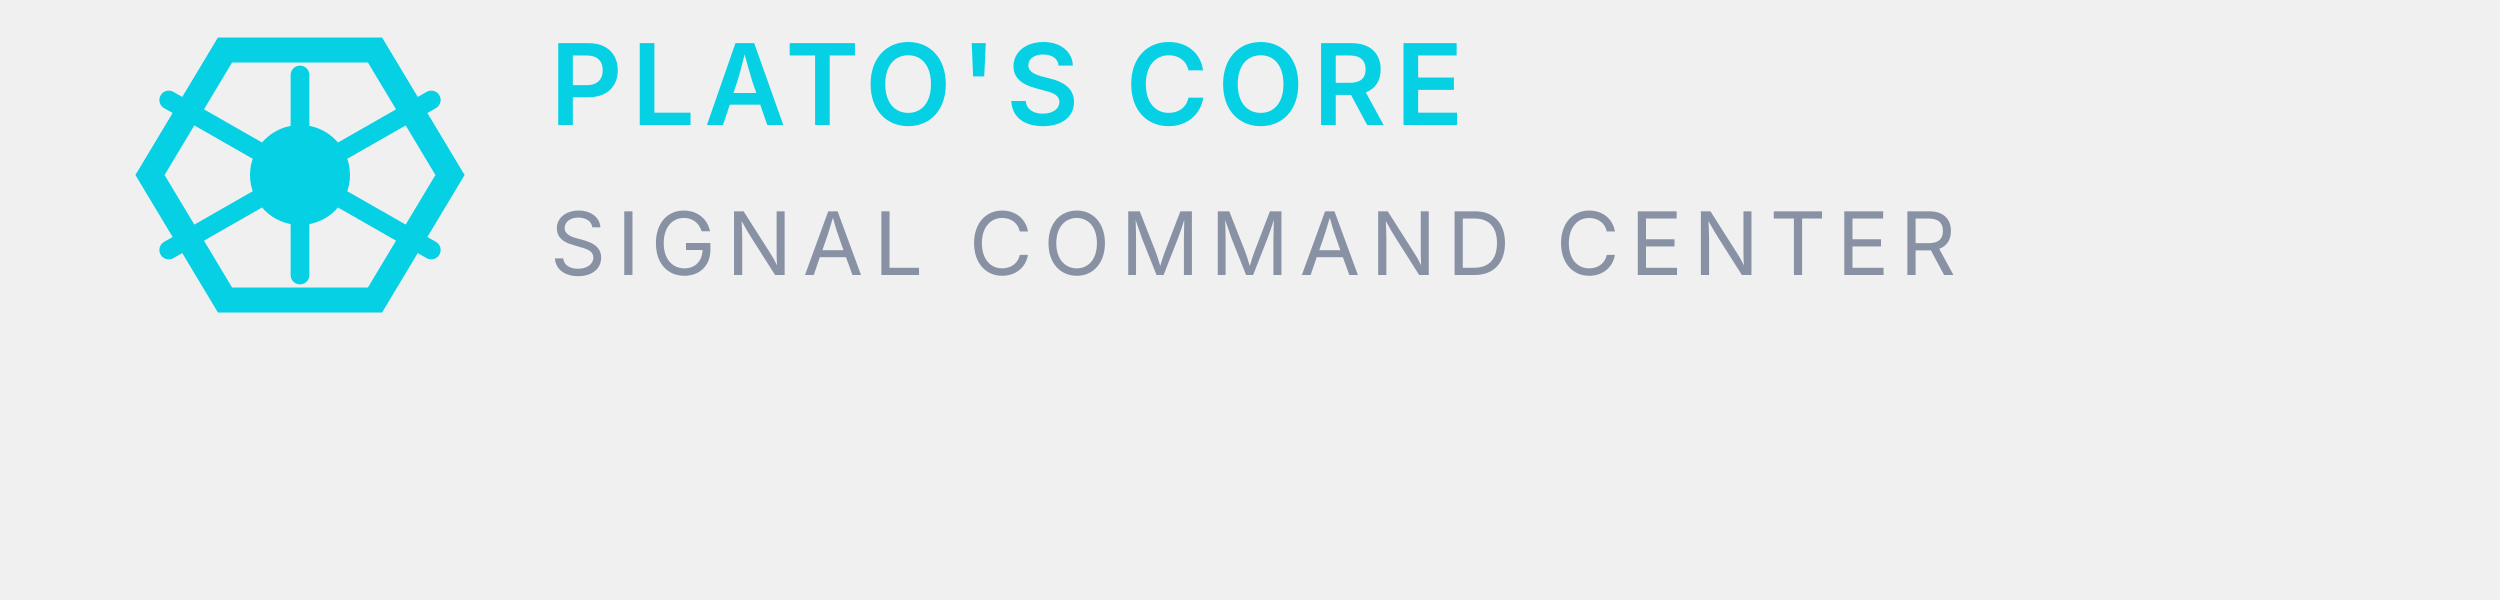
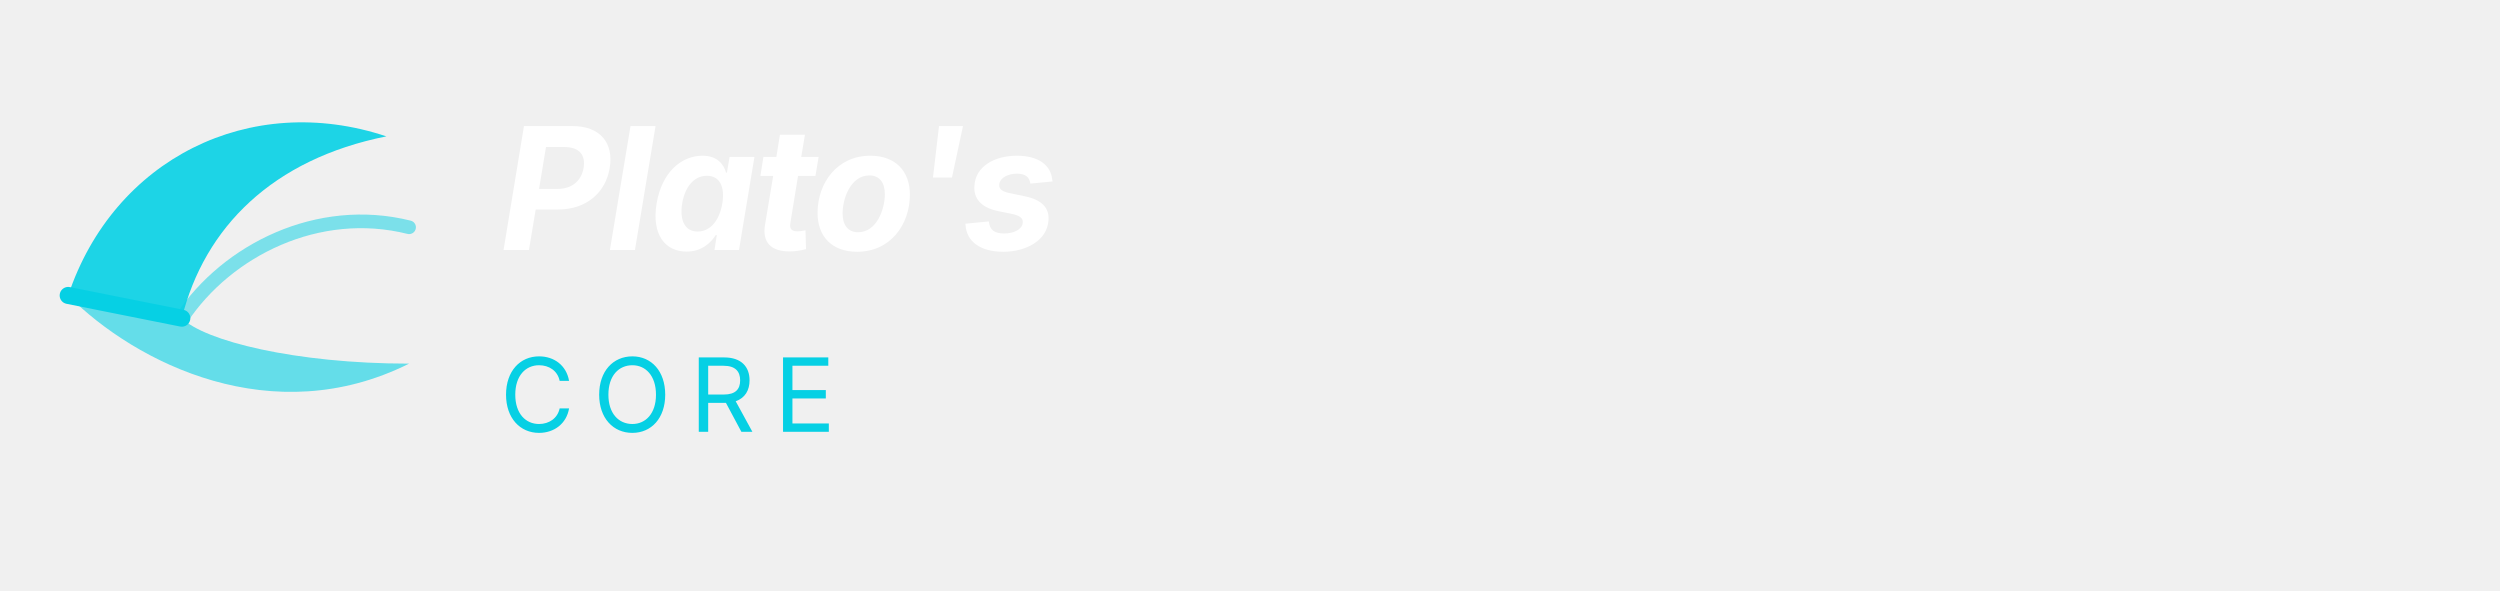
- <svg xmlns="http://www.w3.org/2000/svg" viewBox="0 0 200 48" fill="none">
-   <polygon points="18,4 30,4 36,14 30,24 18,24 12,14" stroke="#06d0e4" stroke-width="2" fill="none" />
-   <circle cx="24" cy="14" r="4" fill="#06d0e4" />
-   <line x1="24" y1="10" x2="24" y2="6" stroke="#06d0e4" stroke-width="1.5" stroke-linecap="round" />
-   <line x1="24" y1="18" x2="24" y2="22" stroke="#06d0e4" stroke-width="1.5" stroke-linecap="round" />
-   <line x1="20.5" y1="12" x2="13.5" y2="8" stroke="#06d0e4" stroke-width="1.5" stroke-linecap="round" />
-   <line x1="27.5" y1="16" x2="34.5" y2="20" stroke="#06d0e4" stroke-width="1.5" stroke-linecap="round" />
-   <line x1="27.5" y1="12" x2="34.5" y2="8" stroke="#06d0e4" stroke-width="1.5" stroke-linecap="round" />
-   <line x1="20.5" y1="16" x2="13.5" y2="20" stroke="#06d0e4" stroke-width="1.5" stroke-linecap="round" />
-   <text x="44" y="10" font-family="Inter, system-ui, sans-serif" font-size="9" font-weight="600" fill="#06d0e4" letter-spacing="0.08em">PLATO'S CORE</text>
-   <text x="44" y="22" font-family="Inter, system-ui, sans-serif" font-size="7" font-weight="400" fill="#8892a4" letter-spacing="0.12em">SIGNAL COMMAND CENTER</text>
+ <svg xmlns="http://www.w3.org/2000/svg" viewBox="0 0 220 52" fill="none">
+   <g transform="translate(2, 4)">
+     <path d="M4 22 C8 10, 20 4, 32 8 C22 10, 16 16, 14 24 Z" fill="#06d0e4" opacity="0.9" />
+     <path d="M4 22 C10 28, 22 34, 34 28 C24 28, 16 26, 14 24 Z" fill="#06d0e4" opacity="0.6" />
+     <path d="M14 24 C18 18, 26 14, 34 16" stroke="#06d0e4" stroke-width="1.2" stroke-linecap="round" fill="none" opacity="0.5" />
+     <line x1="4" y1="22" x2="14" y2="24" stroke="#06d0e4" stroke-width="1.5" stroke-linecap="round" />
+   </g>
+   <text x="44" y="22" font-family="Inter, Georgia, serif" font-size="15" font-weight="700" font-style="italic" fill="#ffffff" letter-spacing="-0.02em">Plato's</text>
+   <text x="44" y="38" font-family="Inter, system-ui, sans-serif" font-size="9" font-weight="400" fill="#06d0e4" letter-spacing="0.18em">CORE</text>
</svg>
